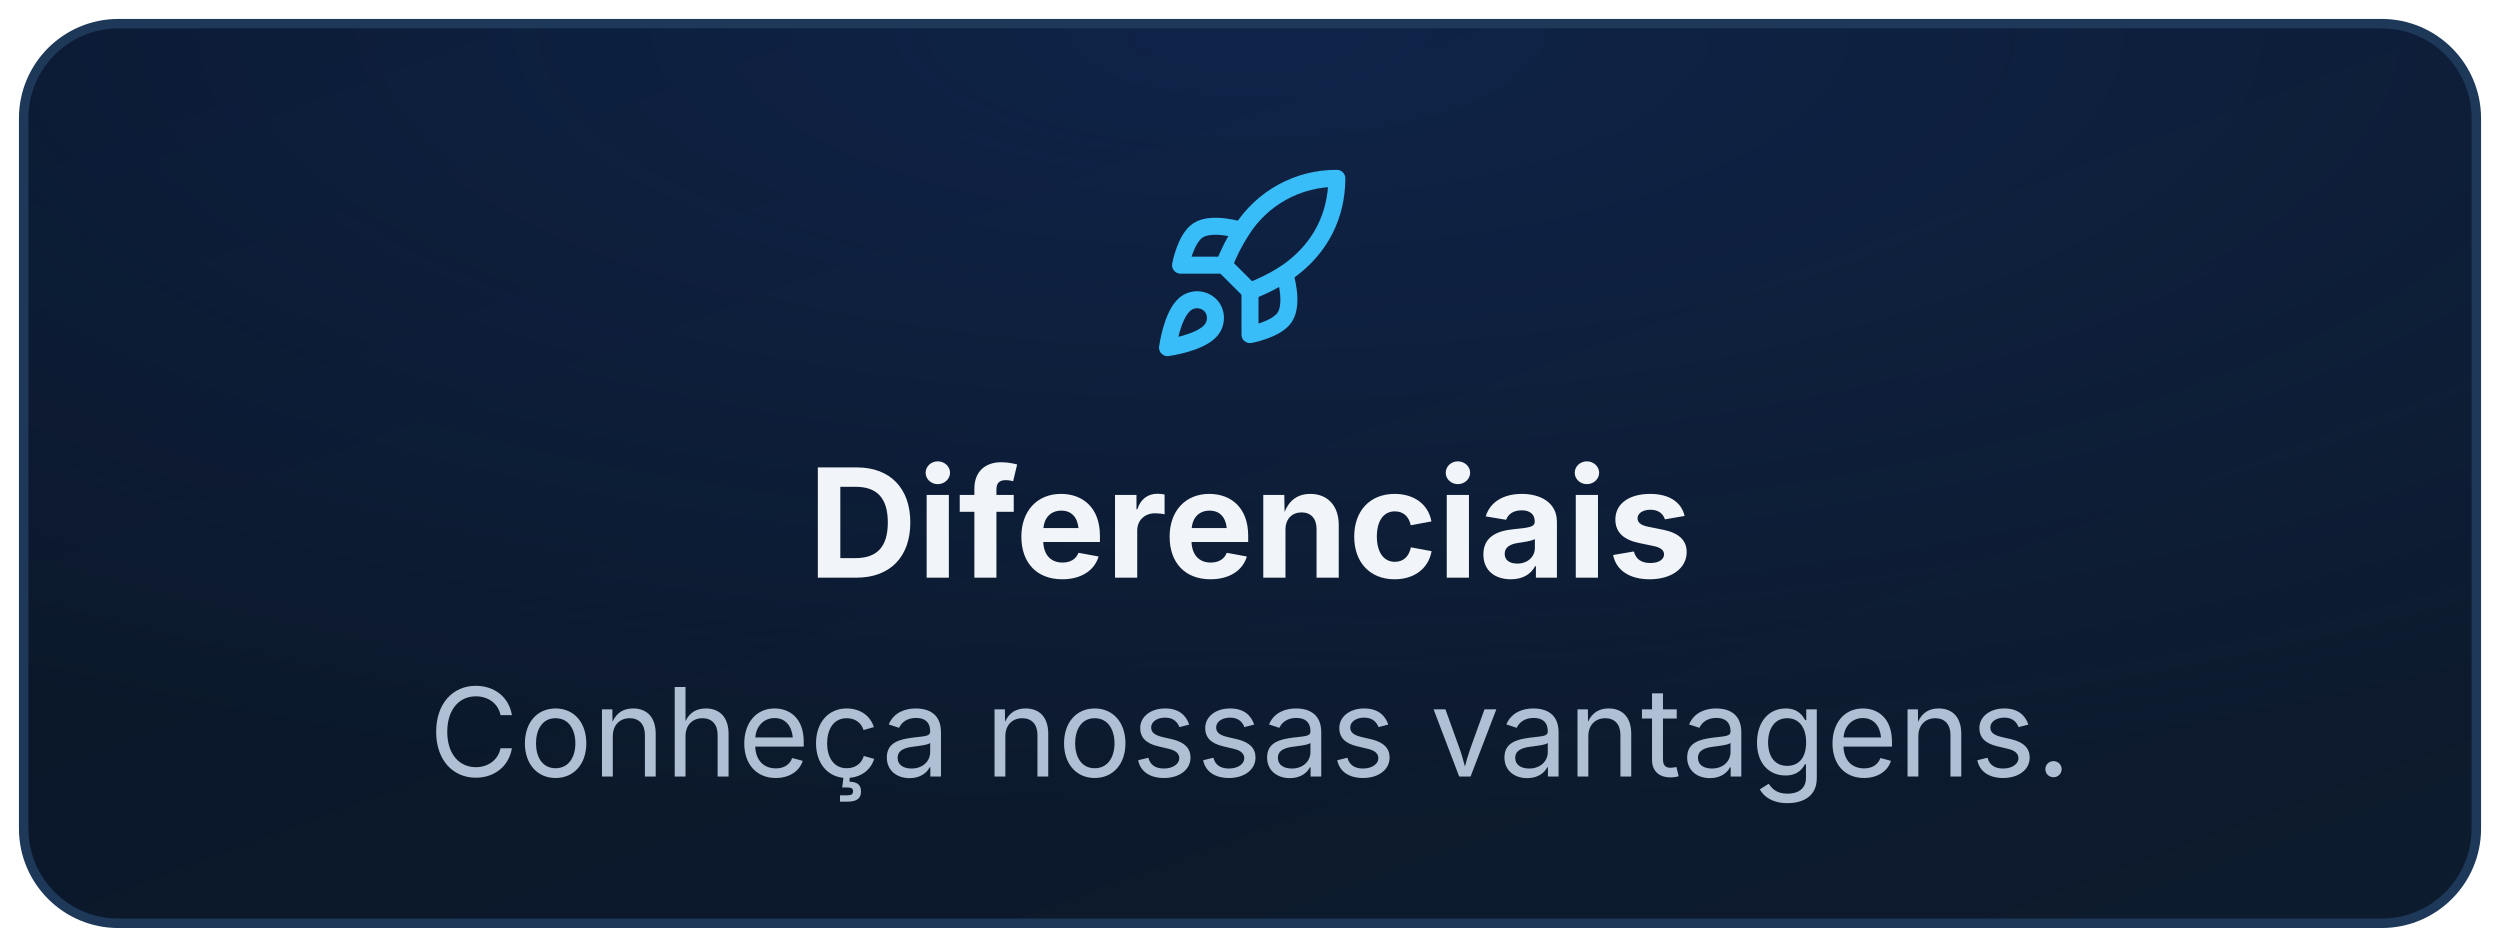
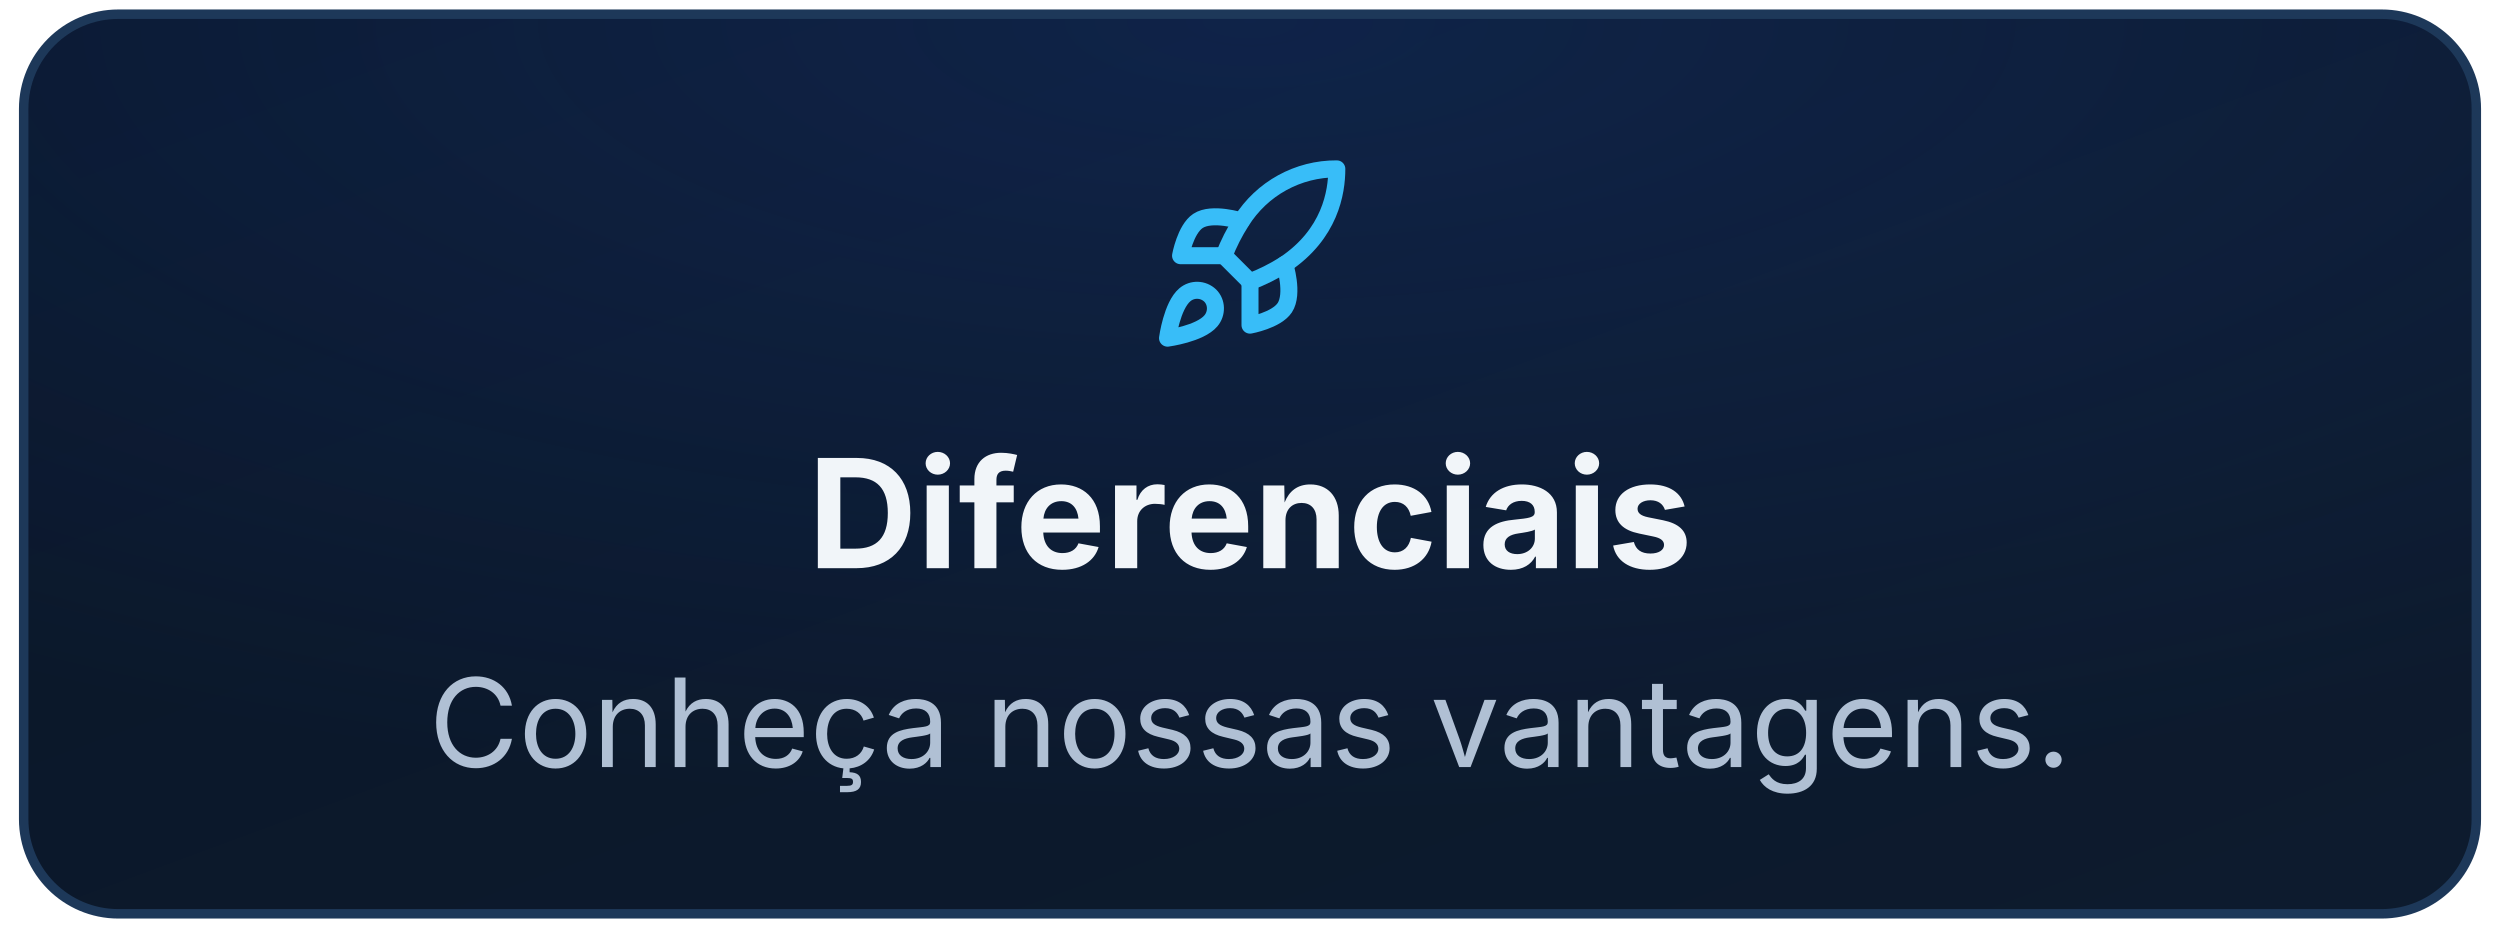
- <svg xmlns="http://www.w3.org/2000/svg" width="264" height="100" viewBox="0 0 264 100" role="img" aria-label="Diferenciais: Conheça nossas vantagens." font-family="'Segoe UI', 'Inter', 'Helvetica Neue', Arial, sans-serif">
+ <svg xmlns="http://www.w3.org/2000/svg" width="264" height="98" viewBox="0 0 264 98" role="img" aria-label="Diferenciais: Conheça nossas vantagens." font-family="'Segoe UI', 'Inter', 'Helvetica Neue', Arial, sans-serif">
  <defs>
    <linearGradient id="gncdife" x1="0" y1="0" x2="1" y2="1">
      <stop offset="0" stop-color="#0A1628" />
      <stop offset="1" stop-color="#0D1B2E" />
    </linearGradient>
    <radialGradient id="rncdife" cx=".5" cy="0" r=".9">
      <stop offset="0" stop-color="#2563EB" stop-opacity=".16" />
      <stop offset="1" stop-color="#2563EB" stop-opacity="0" />
    </radialGradient>
  </defs>
-   <rect x="2.5" y="2.5" width="259" height="95" rx="10" fill="url(#gncdife)" stroke="#1D3859" />
-   <rect x="3" y="3" width="258" height="94" rx="9.5" fill="url(#rncdife)" />
-   <g transform="translate(121.0 17) scale(0.9167)" fill="none" stroke="#38BDF8" stroke-width="1.96" stroke-linecap="round" stroke-linejoin="round" color="#38BDF8">
+   <rect x="2.5" y="1.5" width="259" height="95" rx="10" fill="url(#gncdife)" stroke="#1D3859" />
+   <rect x="3" y="2" width="258" height="94" rx="9.5" fill="url(#rncdife)" />
+   <g transform="translate(121.0 16) scale(0.9167)" fill="none" stroke="#38BDF8" stroke-width="1.96" stroke-linecap="round" stroke-linejoin="round" color="#38BDF8">
    <path d="M4.5 16.5c-1.5 1.26-2 5-2 5s3.74-.5 5-2c.71-.84.7-2.13-.09-2.91a2.18 2.18 0 0 0-2.91-.09z" />
    <path d="m12 15-3-3a22 22 0 0 1 2-3.95A12.88 12.88 0 0 1 22 2c0 2.72-.78 7.5-6 11a22.35 22.35 0 0 1-4 2z" />
    <path d="M9 12H4s.55-3.03 2-4c1.62-1.08 5 0 5 0" />
    <path d="M12 15v5s3.03-.55 4-2c1.08-1.62 0-5 0-5" />
  </g>
-   <text x="132.0" y="61" text-anchor="middle" fill="#F1F5F9" font-size="16" font-weight="700">Diferenciais</text>
-   <text x="132.0" y="82" text-anchor="middle" fill="#B0C0D4" font-size="13">Conheça nossas vantagens.</text>
+   <text x="132.0" y="60" text-anchor="middle" fill="#F1F5F9" font-size="16" font-weight="700">Diferenciais</text>
+   <text x="132.0" y="81" text-anchor="middle" fill="#B0C0D4" font-size="13">Conheça nossas vantagens.</text>
</svg>
